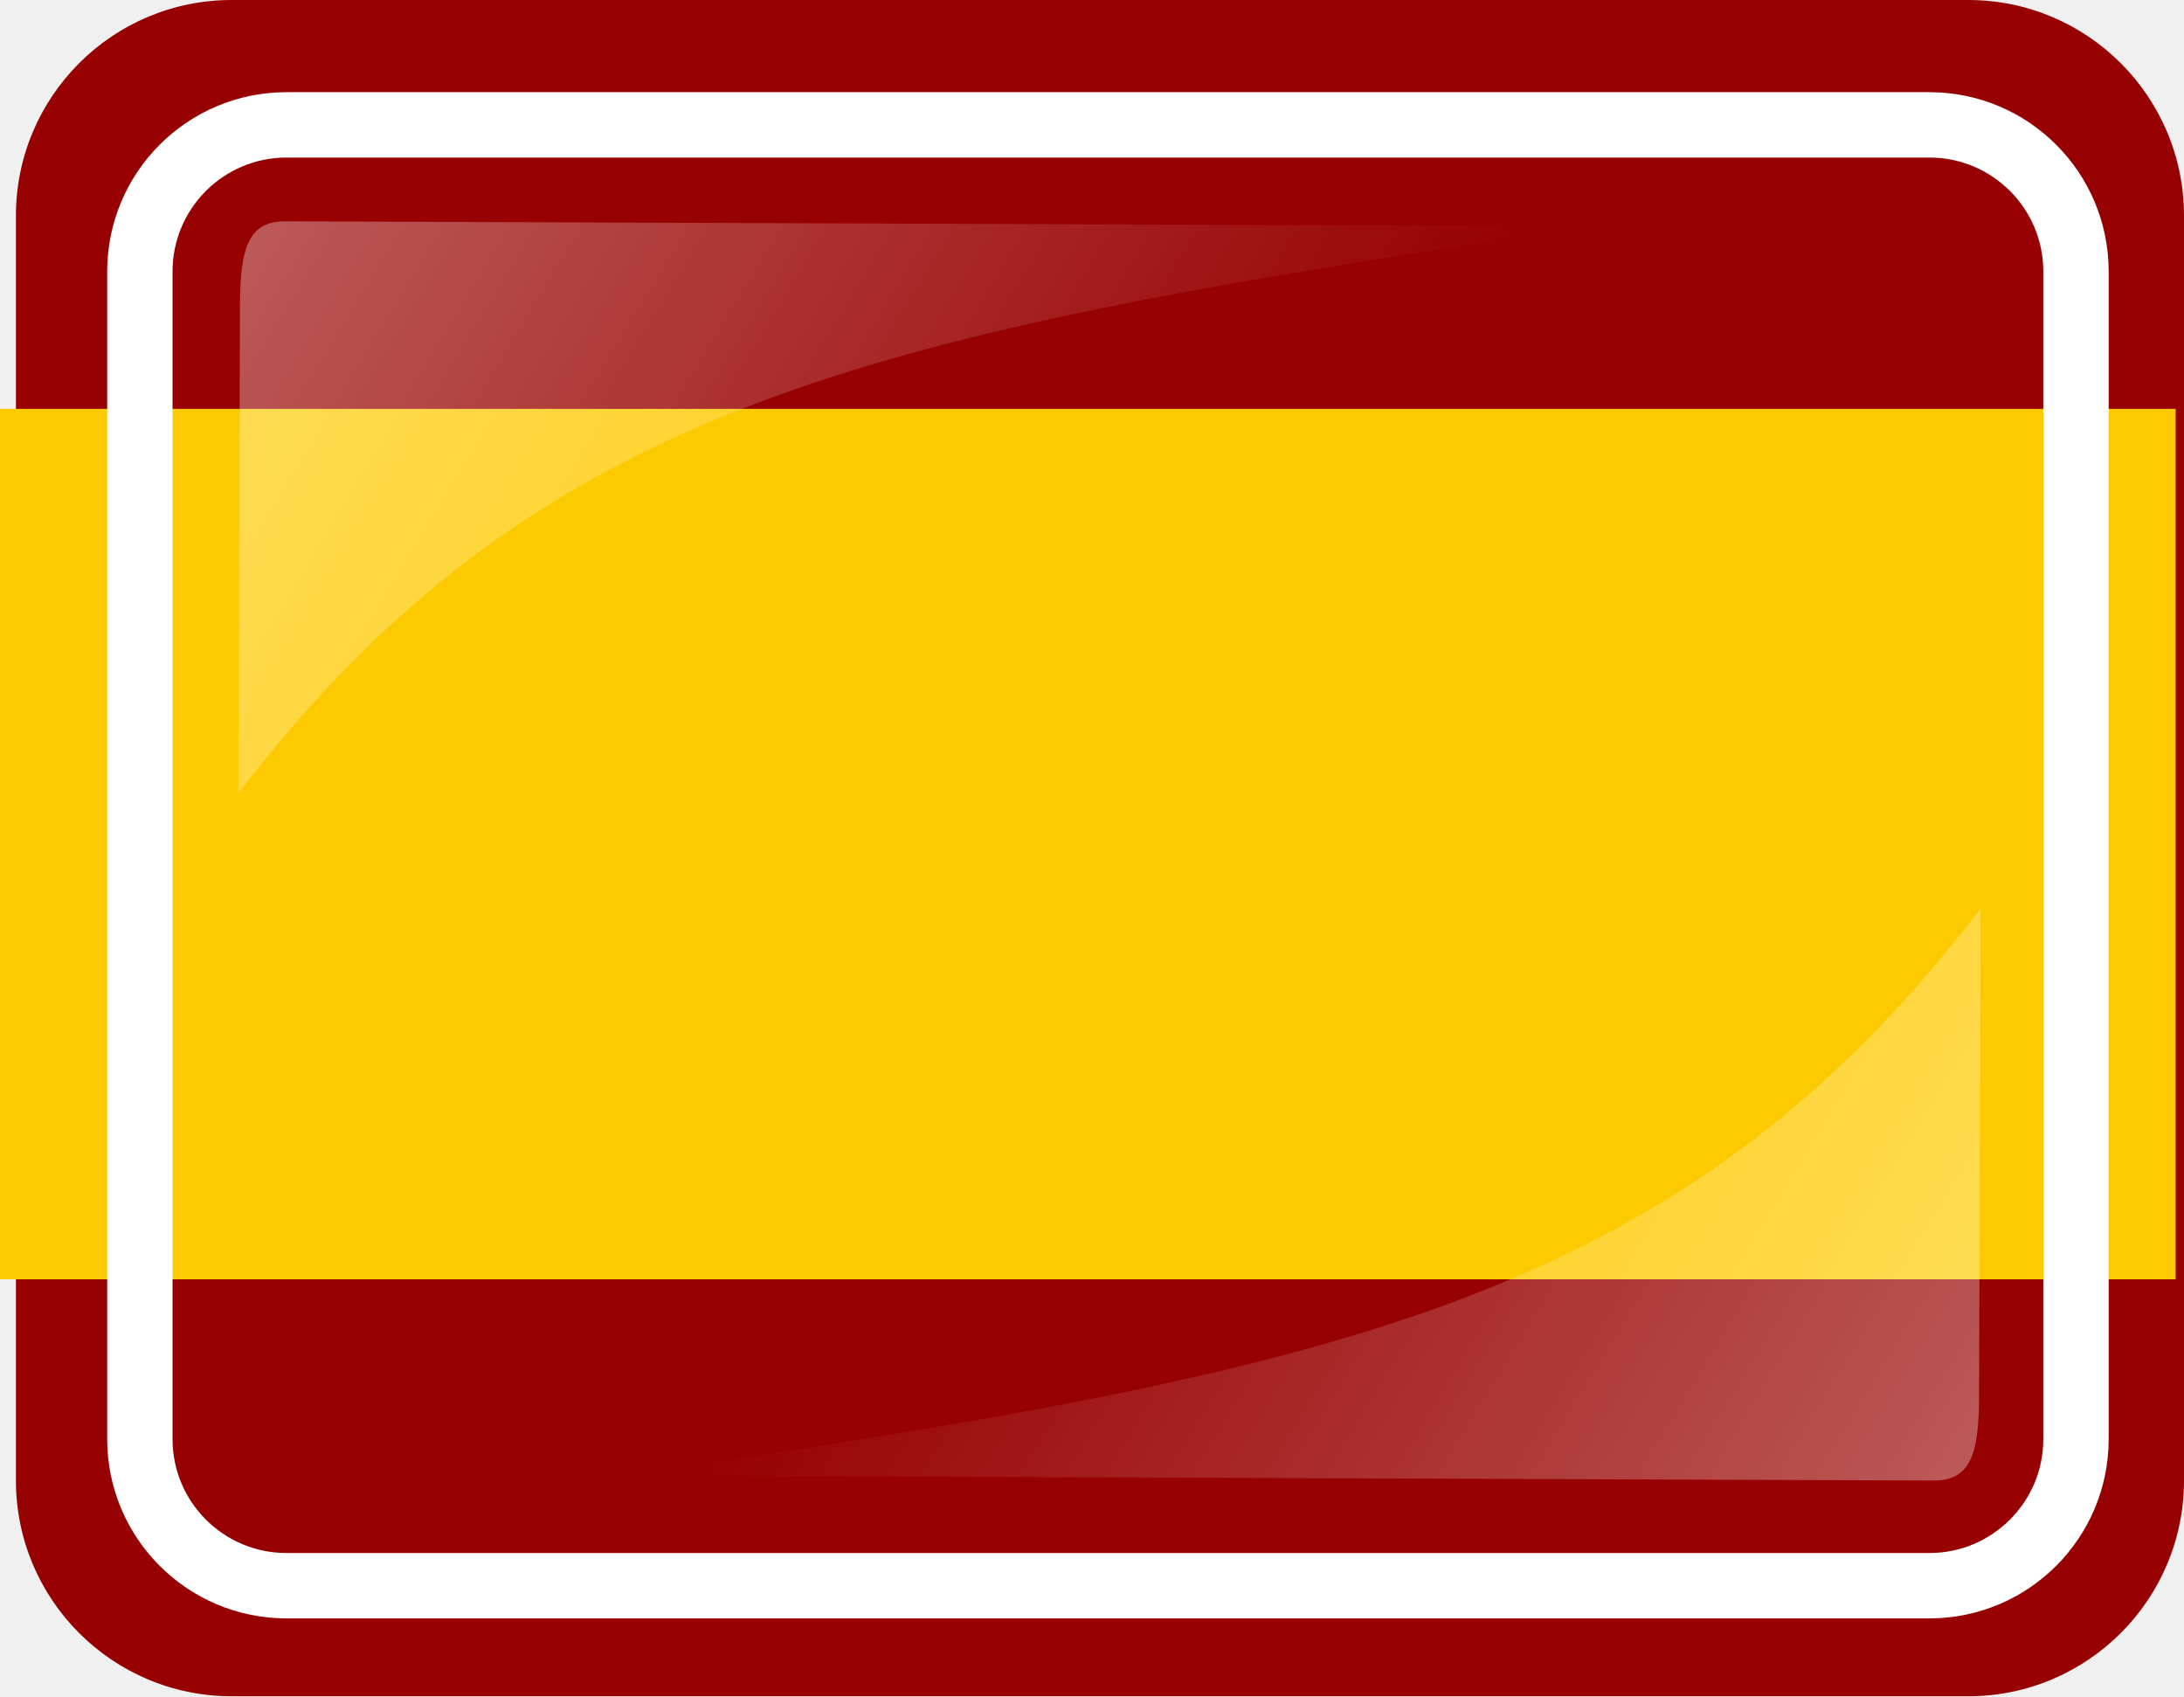
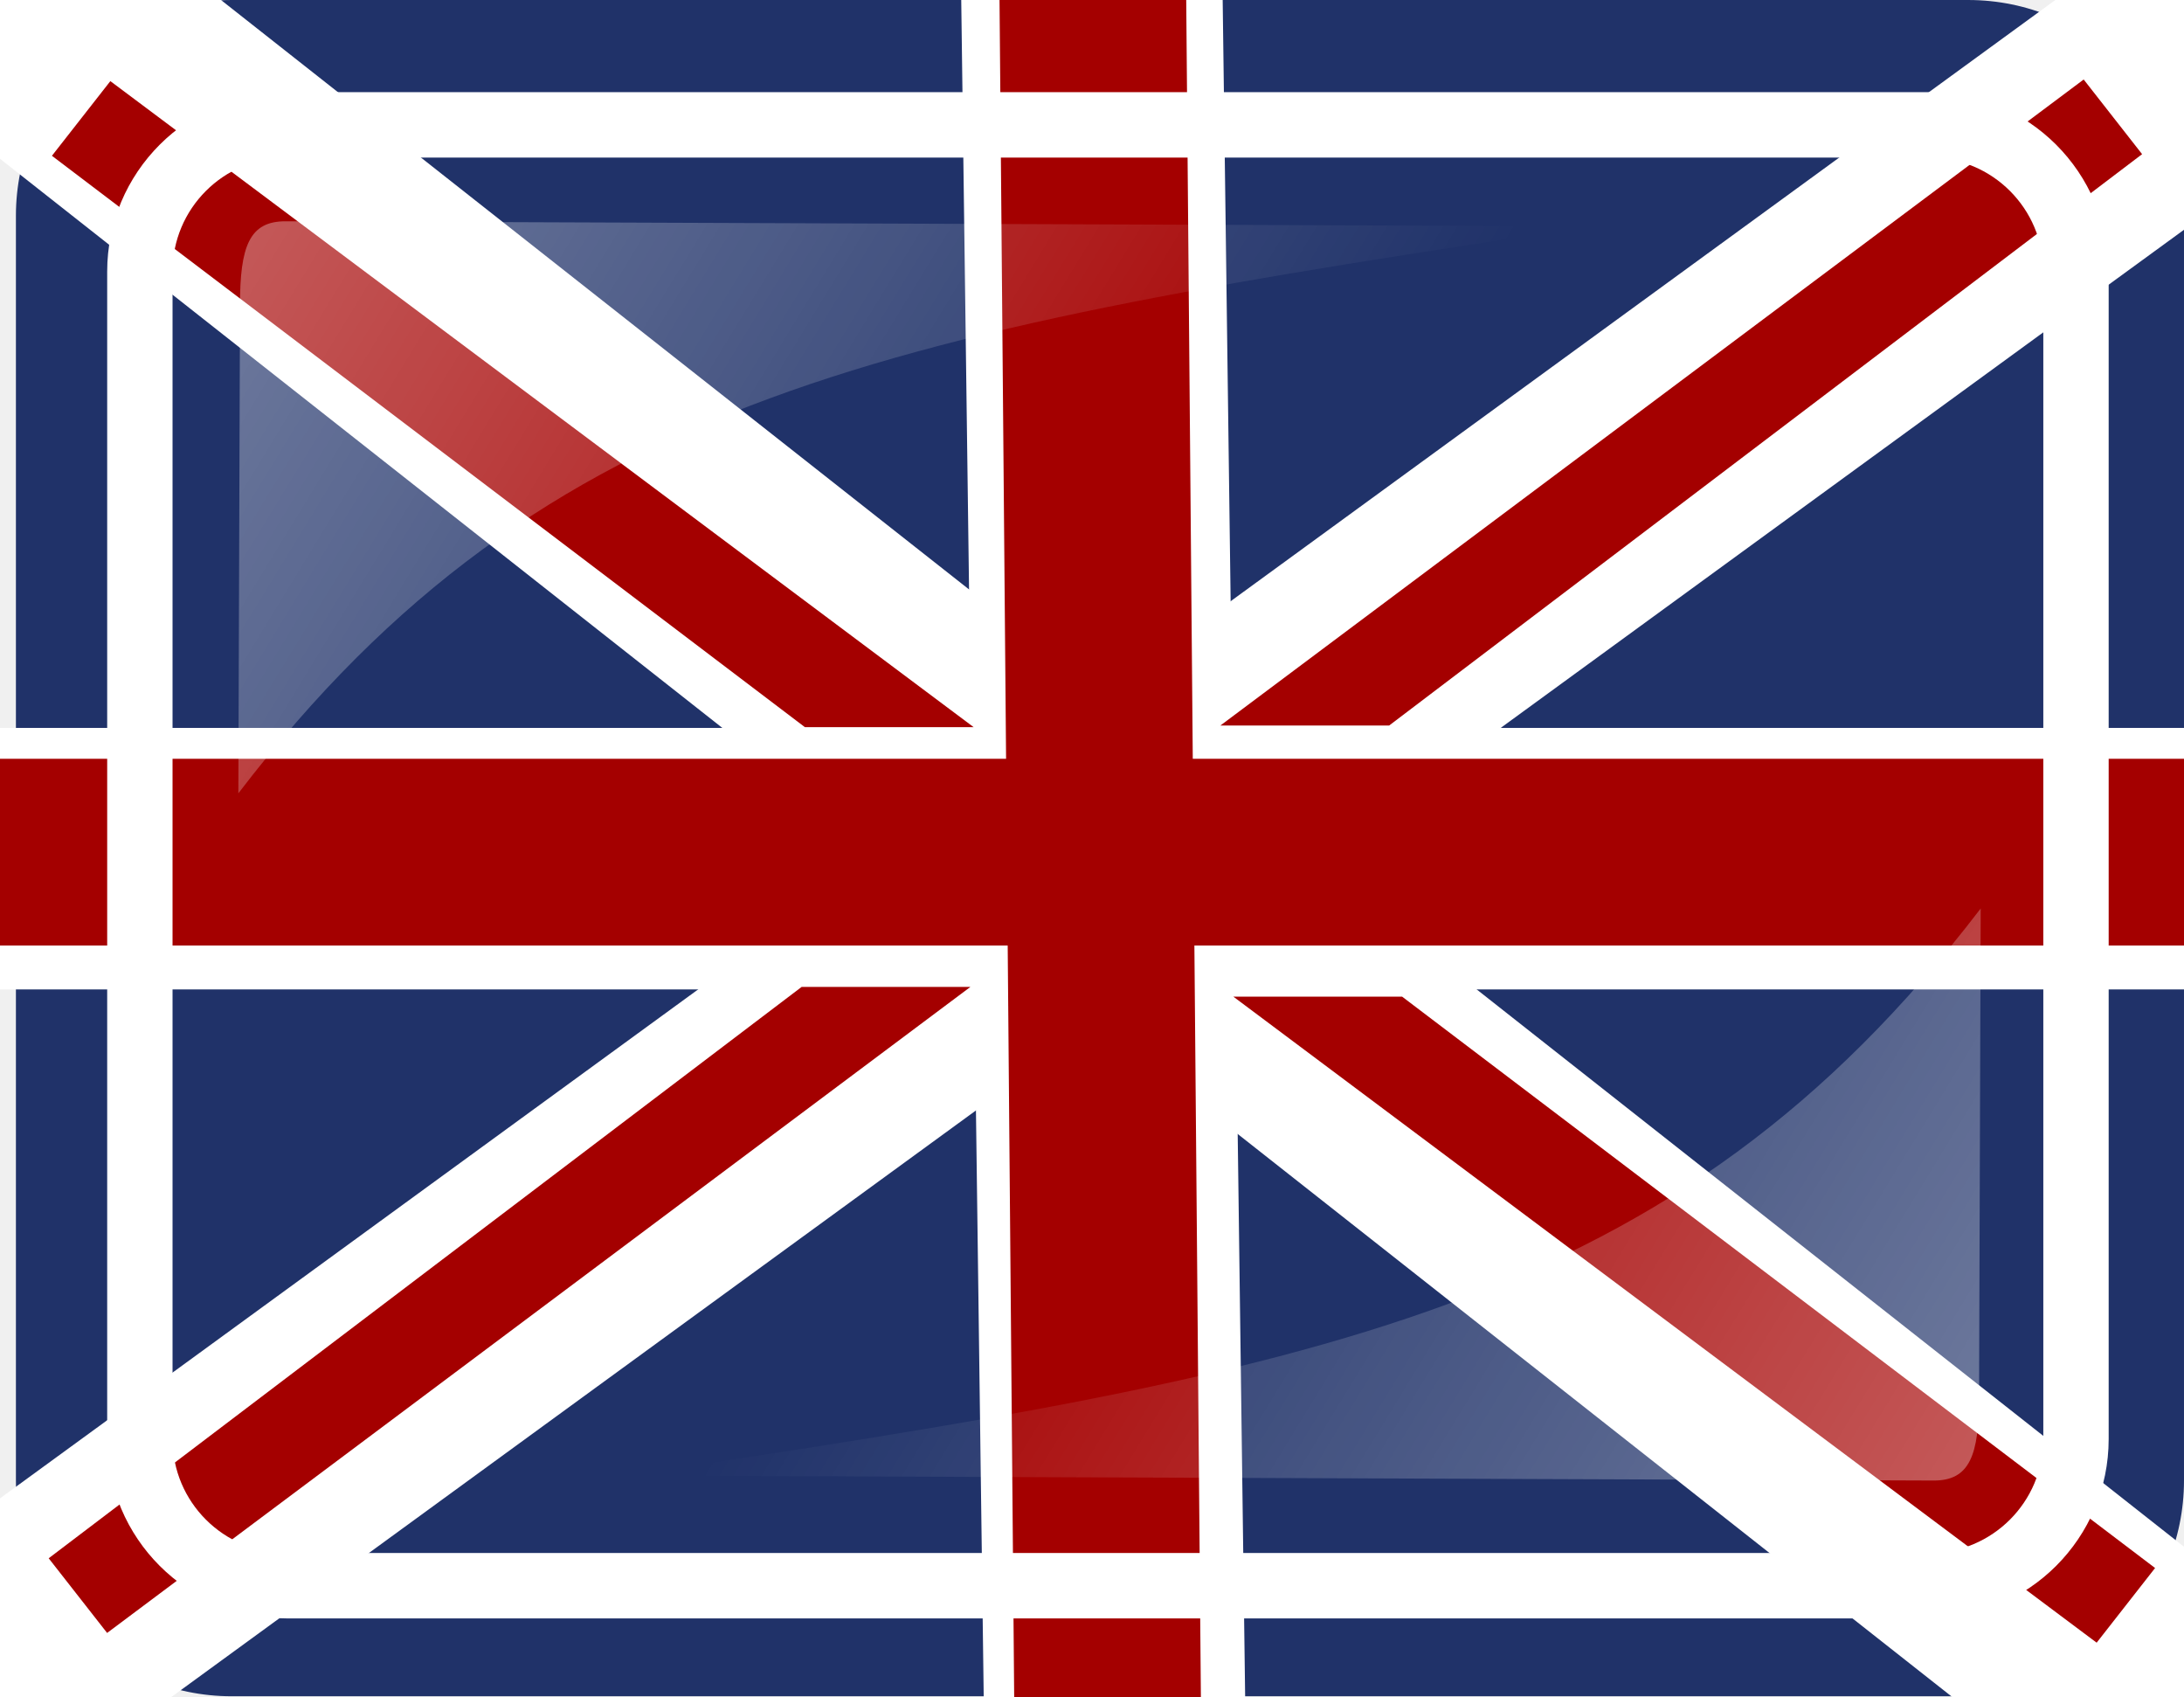
<svg xmlns="http://www.w3.org/2000/svg" xmlns:xlink="http://www.w3.org/1999/xlink" width="167.092" height="129.74" id="svg5062" version="1.0">
  <defs id="defs5064">
    <linearGradient id="linearGradient5595">
      <stop style="stop-color:#ffffff;stop-opacity:1;" offset="0" id="stop5597" />
      <stop style="stop-color:#ffffff;stop-opacity:0;" offset="1" id="stop5599" />
    </linearGradient>
    <linearGradient xlink:href="#linearGradient5595" id="linearGradient5601" x1="33.274" y1="-50.512" x2="141.538" y2="82.583" gradientUnits="userSpaceOnUse" gradientTransform="matrix(0.5040238,0,0,1.015556,9.961943,224.7946)" />
    <linearGradient xlink:href="#linearGradient5595" id="linearGradient5605" gradientUnits="userSpaceOnUse" x1="33.274" y1="-50.512" x2="141.538" y2="82.583" gradientTransform="matrix(-0.5040238,0,0,-1.015556,165.2915,363.3871)" />
  </defs>
  <g id="layer1" transform="translate(-2.740379,-229.0075)">
-     <rect style="opacity:1;fill:#980101;fill-opacity:1;stroke:none;stroke-width:1.974;stroke-miterlimit:4;stroke-dasharray:none;stroke-opacity:1" id="rect5072" width="165.874" height="129.74" x="3.958" y="229.008" rx="16.507" ry="16.507" />
-     <rect style="opacity:1;fill:#fdca01;fill-opacity:1;stroke:none;stroke-width:5;stroke-linecap:round;stroke-linejoin:round;stroke-miterlimit:4;stroke-dasharray:none;stroke-opacity:1" id="rect5667" width="166.453" height="66.578" x="2.74" y="260.279" rx="0" ry="0" />
+     <rect style="opacity:1;fill:#203269;fill-opacity:1;stroke:none;stroke-width:1.974;stroke-miterlimit:4;stroke-dasharray:none;stroke-opacity:1" id="rect5072" width="165.874" height="129.74" x="3.958" y="229.008" rx="16.507" ry="16.507" />
+     <g id="g3230">
+       <g style="fill:#a40000" id="g3177">
+         <path style="fill:#a40000;fill-rule:evenodd;stroke:#ffffff;stroke-width:20;stroke-linecap:round;stroke-linejoin:round;stroke-miterlimit:4;stroke-dasharray:none;stroke-opacity:1" d="M 174.076,231.115 L -1.729,359.244" id="path3161" />
+         <g style="fill:#a40000" id="g3171">
+           <path id="path3163" d="M 184.008,294.683 L -0.736,294.683" style="fill:#a40000;fill-rule:evenodd;stroke:#ffffff;stroke-width:20;stroke-linecap:round;stroke-linejoin:round;stroke-miterlimit:4;stroke-dasharray:none;stroke-opacity:1" />
+           <g style="fill:#a40000" id="g3167">
+             <path style="fill:#a40000;fill-rule:evenodd;stroke:#ffffff;stroke-width:20;stroke-linecap:round;stroke-linejoin:round;stroke-opacity:1;stroke-miterlimit:4;stroke-dasharray:none" d="M -0.993,-1.369 L 176.798,138.679" id="path3159" transform="translate(2.740379,229.0075)" />
+             <path style="fill:#a40000;fill-rule:evenodd;stroke:#ffffff;stroke-width:20;stroke-linecap:round;stroke-linejoin:round;stroke-miterlimit:4;stroke-dasharray:none;stroke-opacity:1" d="M 88.16,370.666 L 86.173,220.686" id="path3165" />
+           </g>
+         </g>
+       </g>
+       <g id="g3221">
+         <path style="fill:none;fill-rule:evenodd;stroke:#a40000;stroke-width:14.283;stroke-linecap:butt;stroke-linejoin:miter;stroke-miterlimit:4;stroke-dasharray:none;stroke-opacity:1" d="M 86.35,228.632 L 87.487,360.237" id="path3187" />
+         <g id="g3199">
+           <path id="path3185" d="M 2.669,294.186 L 171.168,294.186" style="fill:none;fill-rule:evenodd;stroke:#a40000;stroke-width:14.283;stroke-linecap:butt;stroke-linejoin:miter;stroke-miterlimit:4;stroke-dasharray:none;stroke-opacity:1" />
+           <path id="path3191" d="M 96.106,284.502 L 162.157,235.088 L 166.627,240.799 L 109.018,284.502 L 96.106,284.502 z" style="fill:#a40000;fill-rule:evenodd;stroke:none;stroke-width:1px;stroke-linecap:butt;stroke-linejoin:miter;stroke-opacity:1" />
+           <path id="path3193" d="M 77.234,284.626 L 11.183,235.212 L 6.713,240.923 L 64.322,284.626 L 77.234,284.626 z" style="fill:#a40000;fill-rule:evenodd;stroke:none;stroke-width:1px;stroke-linecap:butt;stroke-linejoin:miter;stroke-opacity:1" />
+           <path id="path3195" d="M 97.099,305.236 L 163.15,354.65 L 167.62,348.939 L 110.011,305.236 L 97.099,305.236 z" style="fill:#a40000;fill-rule:evenodd;stroke:none;stroke-width:1px;stroke-linecap:butt;stroke-linejoin:miter;stroke-opacity:1" />
+           <path id="path3197" d="M 76.986,304.491 L 10.935,353.905 L 6.465,348.194 L 64.074,304.491 L 76.986,304.491 z" style="fill:#a40000;fill-rule:evenodd;stroke:none;stroke-width:1px;stroke-linecap:butt;stroke-linejoin:miter;stroke-opacity:1" />
+         </g>
+       </g>
+     </g>
    <path style="opacity:0.487;fill:url(#linearGradient5601);fill-opacity:1;fill-rule:evenodd;stroke:none;stroke-width:1px;stroke-linecap:butt;stroke-linejoin:miter;stroke-opacity:1" d="M 20.976,289.686 L 21.101,252.364 C 21.103,247.871 21.8,245.914 24.605,245.934 L 124.604,246.312 C 71.337,254.285 44.493,258.981 20.976,289.686 z" id="path5593" />
    <rect style="opacity:1;fill:none;fill-opacity:1;stroke:#ffffff;stroke-width:5;stroke-miterlimit:4;stroke-dasharray:none;stroke-opacity:1" id="rect5074" width="148.128" height="111.734" x="13.441" y="238.558" rx="11.217" ry="11.217" />
    <path style="opacity:0.487;fill:url(#linearGradient5605);fill-opacity:1;fill-rule:evenodd;stroke:none;stroke-width:1px;stroke-linecap:butt;stroke-linejoin:miter;stroke-opacity:1" d="M 154.278,298.495 L 154.153,335.817 C 154.151,340.31 153.453,342.268 150.648,342.248 L 50.649,341.869 C 103.917,333.897 130.76,329.201 154.278,298.495 z" id="path5603" />
  </g>
</svg>
